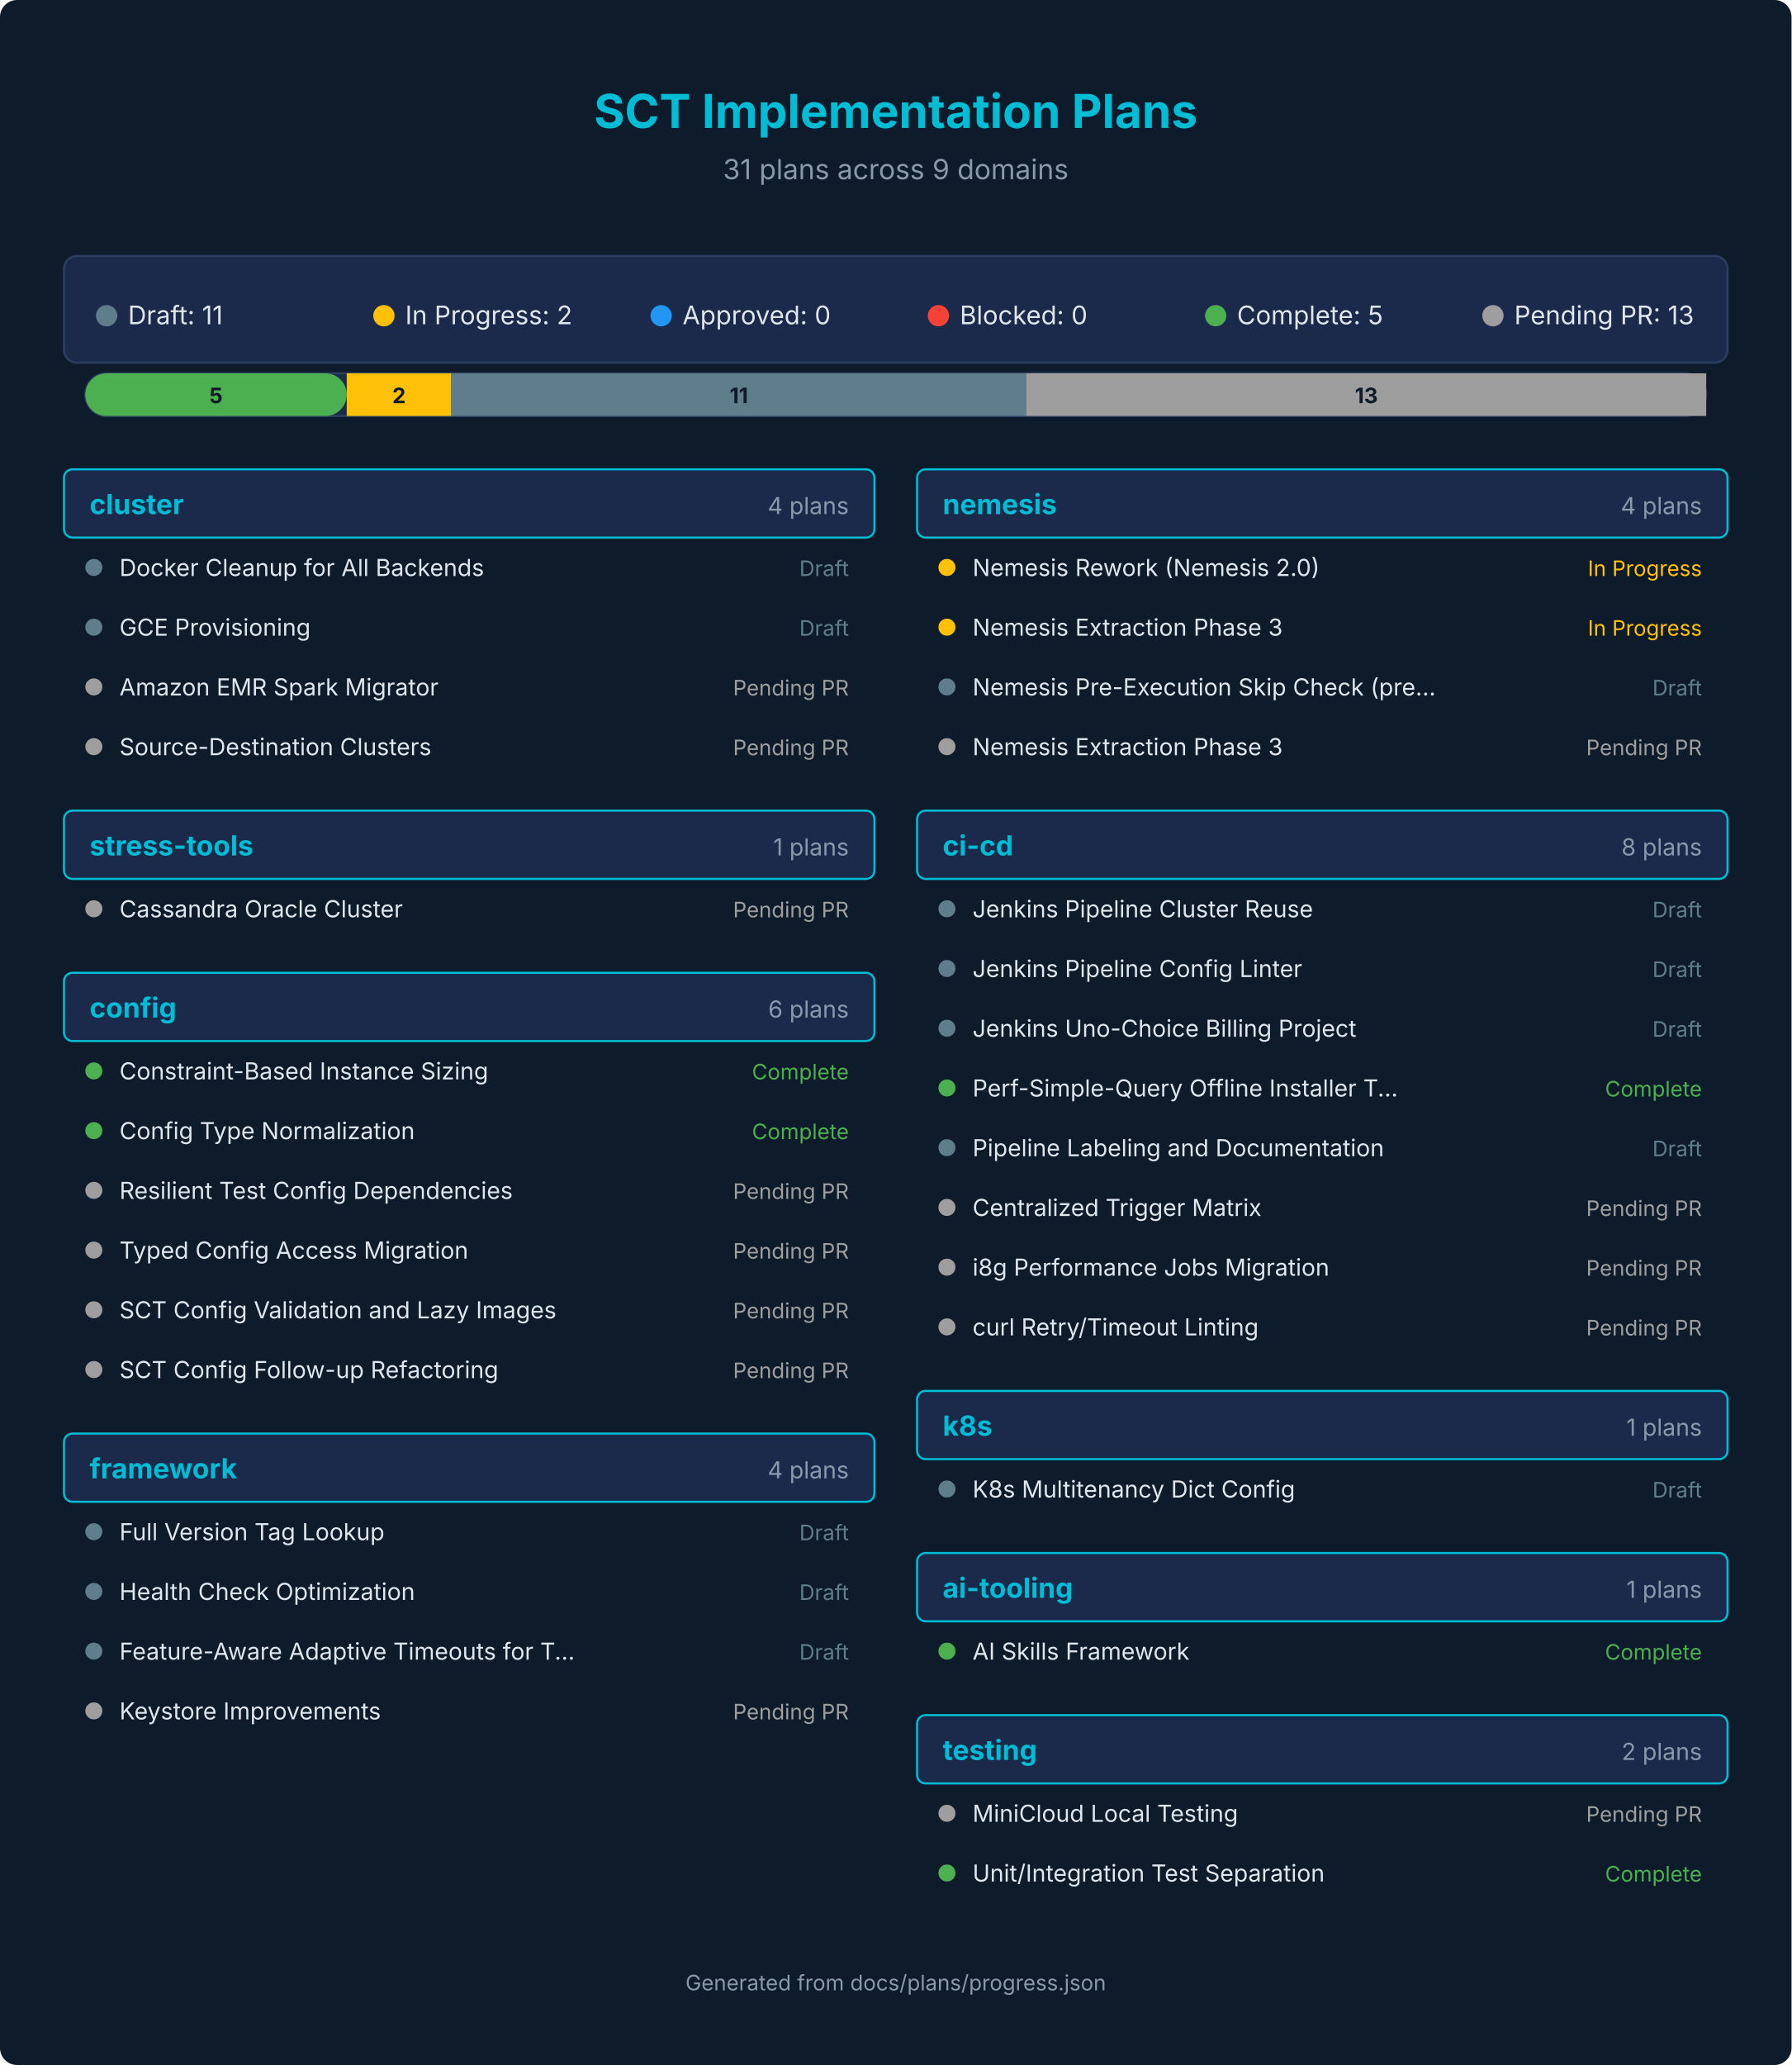
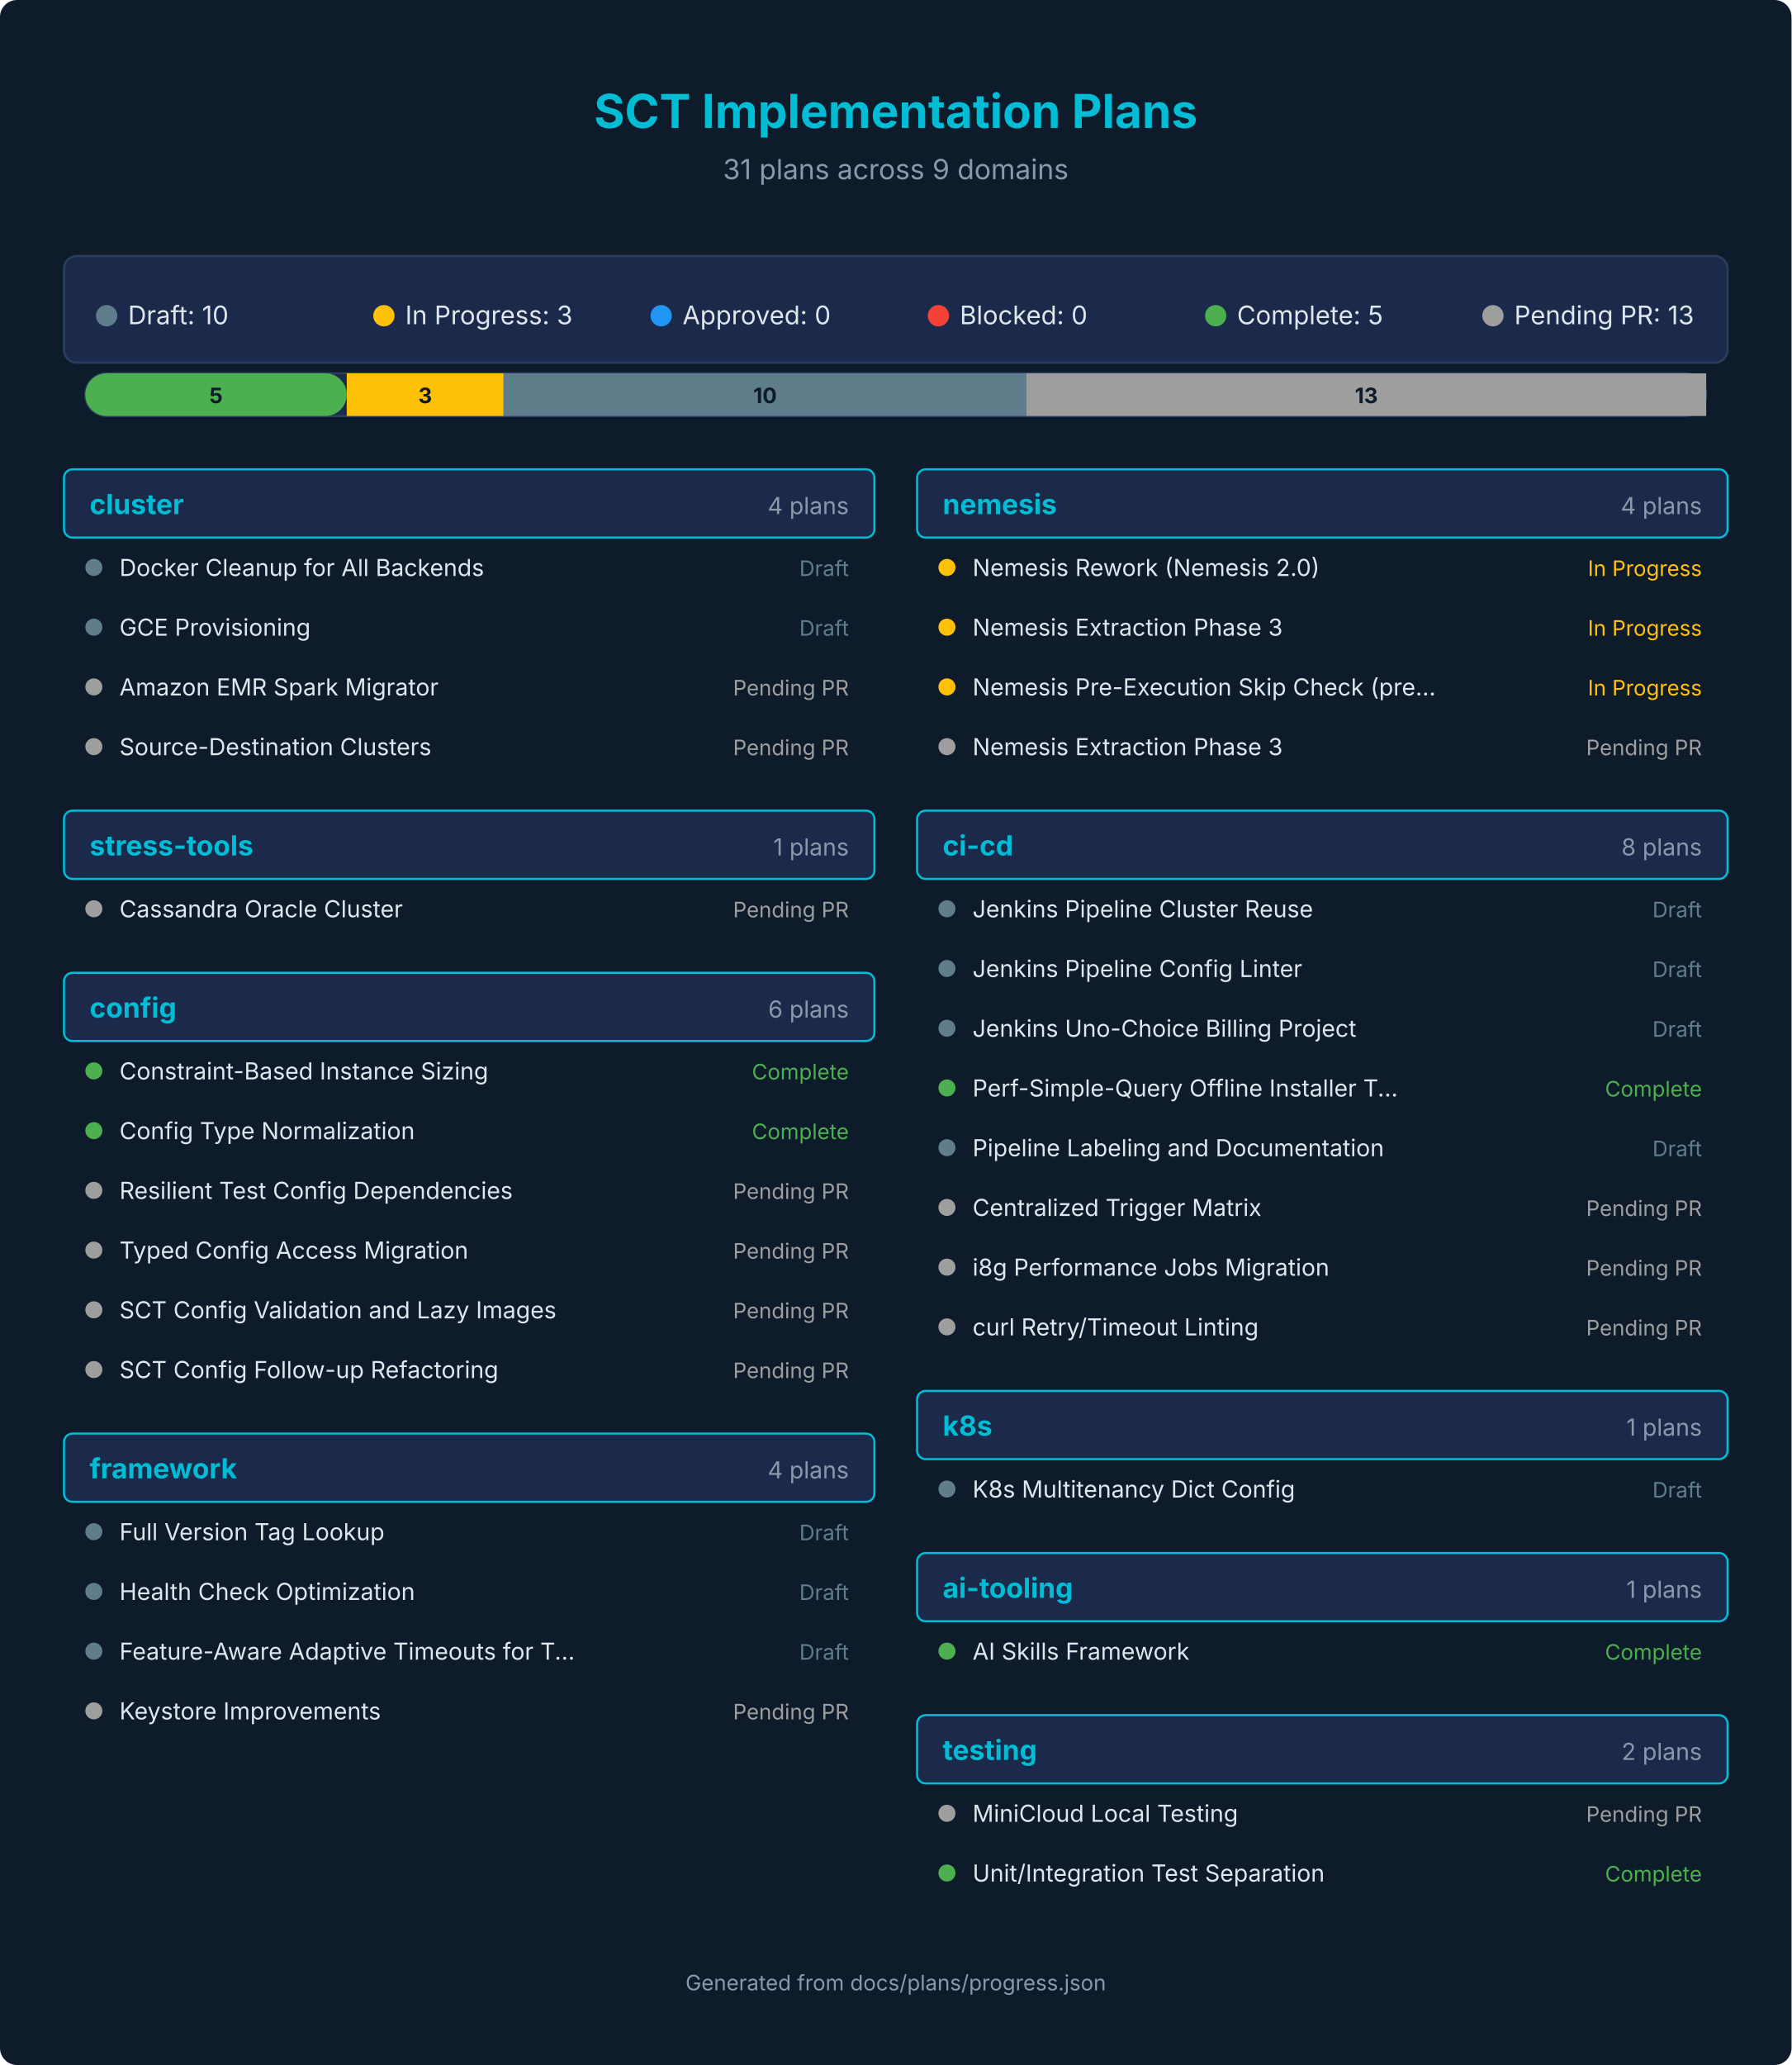
<svg xmlns="http://www.w3.org/2000/svg" width="840" height="968" viewBox="0 0 840 968">
  <rect width="840" height="968" fill="#0D1B2A" rx="8" />
  <text x="420" y="60" text-anchor="middle" font-family="system-ui, -apple-system, sans-serif" font-size="22" font-weight="bold" fill="#00BCD4">SCT Implementation Plans</text>
  <text x="420" y="84" text-anchor="middle" font-family="system-ui, -apple-system, sans-serif" font-size="13" fill="#8899AA">31 plans across 9 domains</text>
  <rect x="30" y="120" width="780" height="50" rx="6" fill="#1B2A4A" stroke="#2A3F5F" stroke-width="1" />
  <circle cx="50" cy="148" r="5" fill="#607D8B" />
-   <text x="60" y="152" font-family="system-ui, -apple-system, sans-serif" font-size="12" fill="#E0E6ED">Draft: 11</text>
+   <text x="60" y="152" font-family="system-ui, -apple-system, sans-serif" font-size="12" fill="#E0E6ED">Draft: 10</text>
  <circle cx="180" cy="148" r="5" fill="#FFC107" />
-   <text x="190" y="152" font-family="system-ui, -apple-system, sans-serif" font-size="12" fill="#E0E6ED">In Progress: 2</text>
+   <text x="190" y="152" font-family="system-ui, -apple-system, sans-serif" font-size="12" fill="#E0E6ED">In Progress: 3</text>
  <circle cx="310" cy="148" r="5" fill="#2196F3" />
  <text x="320" y="152" font-family="system-ui, -apple-system, sans-serif" font-size="12" fill="#E0E6ED">Approved: 0</text>
  <circle cx="440" cy="148" r="5" fill="#F44336" />
  <text x="450" y="152" font-family="system-ui, -apple-system, sans-serif" font-size="12" fill="#E0E6ED">Blocked: 0</text>
  <circle cx="570" cy="148" r="5" fill="#4CAF50" />
  <text x="580" y="152" font-family="system-ui, -apple-system, sans-serif" font-size="12" fill="#E0E6ED">Complete: 5</text>
  <circle cx="700" cy="148" r="5" fill="#9E9E9E" />
  <text x="710" y="152" font-family="system-ui, -apple-system, sans-serif" font-size="12" fill="#E0E6ED">Pending PR: 13</text>
  <rect x="40" y="175" width="760" height="20" rx="10" fill="#1B2A4A" stroke="#2A3F5F" stroke-width="1" />
  <rect x="40" y="175" width="122.581" height="20" rx="10" fill="#4CAF50" />
  <text x="101.29" y="189" text-anchor="middle" font-family="system-ui, -apple-system, sans-serif" font-size="10" font-weight="bold" fill="#0D1B2A">5</text>
-   <rect x="162.581" y="175" width="49.032" height="20" rx="0" fill="#FFC107" />
-   <text x="187.097" y="189" text-anchor="middle" font-family="system-ui, -apple-system, sans-serif" font-size="10" font-weight="bold" fill="#0D1B2A">2</text>
-   <rect x="211.613" y="175" width="269.677" height="20" rx="0" fill="#607D8B" />
-   <text x="346.452" y="189" text-anchor="middle" font-family="system-ui, -apple-system, sans-serif" font-size="10" font-weight="bold" fill="#0D1B2A">11</text>
+   <rect x="162.581" y="175" width="73.548" height="20" rx="0" fill="#FFC107" />
+   <text x="199.355" y="189" text-anchor="middle" font-family="system-ui, -apple-system, sans-serif" font-size="10" font-weight="bold" fill="#0D1B2A">3</text>
+   <rect x="236.129" y="175" width="245.161" height="20" rx="0" fill="#607D8B" />
+   <text x="358.71" y="189" text-anchor="middle" font-family="system-ui, -apple-system, sans-serif" font-size="10" font-weight="bold" fill="#0D1B2A">10</text>
  <rect x="481.29" y="175" width="318.71" height="20" rx="0" fill="#9E9E9E" />
  <text x="640.645" y="189" text-anchor="middle" font-family="system-ui, -apple-system, sans-serif" font-size="10" font-weight="bold" fill="#0D1B2A">13</text>
  <rect x="30" y="220" width="380" height="32" rx="4" fill="#1B2A4A" stroke="#00BCD4" stroke-width="1" />
  <text x="42" y="241" font-family="system-ui, -apple-system, sans-serif" font-size="13" font-weight="bold" fill="#00BCD4">cluster</text>
  <text x="398" y="241" text-anchor="end" font-family="system-ui, -apple-system, sans-serif" font-size="11" fill="#8899AA">4 plans</text>
  <circle cx="44" cy="266" r="4" fill="#607D8B" />
  <text x="56" y="270" font-family="system-ui, -apple-system, sans-serif" font-size="11" fill="#E0E6ED">Docker Cleanup for All Backends</text>
  <text x="398" y="270" text-anchor="end" font-family="system-ui, -apple-system, sans-serif" font-size="10" fill="#607D8B">Draft</text>
  <circle cx="44" cy="294" r="4" fill="#607D8B" />
  <text x="56" y="298" font-family="system-ui, -apple-system, sans-serif" font-size="11" fill="#E0E6ED">GCE Provisioning</text>
  <text x="398" y="298" text-anchor="end" font-family="system-ui, -apple-system, sans-serif" font-size="10" fill="#607D8B">Draft</text>
  <circle cx="44" cy="322" r="4" fill="#9E9E9E" />
  <text x="56" y="326" font-family="system-ui, -apple-system, sans-serif" font-size="11" fill="#E0E6ED">Amazon EMR Spark Migrator</text>
  <text x="398" y="326" text-anchor="end" font-family="system-ui, -apple-system, sans-serif" font-size="10" fill="#9E9E9E">Pending PR</text>
  <circle cx="44" cy="350" r="4" fill="#9E9E9E" />
  <text x="56" y="354" font-family="system-ui, -apple-system, sans-serif" font-size="11" fill="#E0E6ED">Source-Destination Clusters</text>
  <text x="398" y="354" text-anchor="end" font-family="system-ui, -apple-system, sans-serif" font-size="10" fill="#9E9E9E">Pending PR</text>
  <rect x="30" y="380" width="380" height="32" rx="4" fill="#1B2A4A" stroke="#00BCD4" stroke-width="1" />
  <text x="42" y="401" font-family="system-ui, -apple-system, sans-serif" font-size="13" font-weight="bold" fill="#00BCD4">stress-tools</text>
  <text x="398" y="401" text-anchor="end" font-family="system-ui, -apple-system, sans-serif" font-size="11" fill="#8899AA">1 plans</text>
  <circle cx="44" cy="426" r="4" fill="#9E9E9E" />
  <text x="56" y="430" font-family="system-ui, -apple-system, sans-serif" font-size="11" fill="#E0E6ED">Cassandra Oracle Cluster</text>
  <text x="398" y="430" text-anchor="end" font-family="system-ui, -apple-system, sans-serif" font-size="10" fill="#9E9E9E">Pending PR</text>
  <rect x="30" y="456" width="380" height="32" rx="4" fill="#1B2A4A" stroke="#00BCD4" stroke-width="1" />
  <text x="42" y="477" font-family="system-ui, -apple-system, sans-serif" font-size="13" font-weight="bold" fill="#00BCD4">config</text>
  <text x="398" y="477" text-anchor="end" font-family="system-ui, -apple-system, sans-serif" font-size="11" fill="#8899AA">6 plans</text>
  <circle cx="44" cy="502" r="4" fill="#4CAF50" />
  <text x="56" y="506" font-family="system-ui, -apple-system, sans-serif" font-size="11" fill="#E0E6ED">Constraint-Based Instance Sizing</text>
  <text x="398" y="506" text-anchor="end" font-family="system-ui, -apple-system, sans-serif" font-size="10" fill="#4CAF50">Complete</text>
  <circle cx="44" cy="530" r="4" fill="#4CAF50" />
  <text x="56" y="534" font-family="system-ui, -apple-system, sans-serif" font-size="11" fill="#E0E6ED">Config Type Normalization</text>
  <text x="398" y="534" text-anchor="end" font-family="system-ui, -apple-system, sans-serif" font-size="10" fill="#4CAF50">Complete</text>
  <circle cx="44" cy="558" r="4" fill="#9E9E9E" />
  <text x="56" y="562" font-family="system-ui, -apple-system, sans-serif" font-size="11" fill="#E0E6ED">Resilient Test Config Dependencies</text>
  <text x="398" y="562" text-anchor="end" font-family="system-ui, -apple-system, sans-serif" font-size="10" fill="#9E9E9E">Pending PR</text>
  <circle cx="44" cy="586" r="4" fill="#9E9E9E" />
  <text x="56" y="590" font-family="system-ui, -apple-system, sans-serif" font-size="11" fill="#E0E6ED">Typed Config Access Migration</text>
  <text x="398" y="590" text-anchor="end" font-family="system-ui, -apple-system, sans-serif" font-size="10" fill="#9E9E9E">Pending PR</text>
  <circle cx="44" cy="614" r="4" fill="#9E9E9E" />
  <text x="56" y="618" font-family="system-ui, -apple-system, sans-serif" font-size="11" fill="#E0E6ED">SCT Config Validation and Lazy Images</text>
  <text x="398" y="618" text-anchor="end" font-family="system-ui, -apple-system, sans-serif" font-size="10" fill="#9E9E9E">Pending PR</text>
  <circle cx="44" cy="642" r="4" fill="#9E9E9E" />
  <text x="56" y="646" font-family="system-ui, -apple-system, sans-serif" font-size="11" fill="#E0E6ED">SCT Config Follow-up Refactoring</text>
  <text x="398" y="646" text-anchor="end" font-family="system-ui, -apple-system, sans-serif" font-size="10" fill="#9E9E9E">Pending PR</text>
  <rect x="30" y="672" width="380" height="32" rx="4" fill="#1B2A4A" stroke="#00BCD4" stroke-width="1" />
  <text x="42" y="693" font-family="system-ui, -apple-system, sans-serif" font-size="13" font-weight="bold" fill="#00BCD4">framework</text>
  <text x="398" y="693" text-anchor="end" font-family="system-ui, -apple-system, sans-serif" font-size="11" fill="#8899AA">4 plans</text>
  <circle cx="44" cy="718" r="4" fill="#607D8B" />
  <text x="56" y="722" font-family="system-ui, -apple-system, sans-serif" font-size="11" fill="#E0E6ED">Full Version Tag Lookup</text>
  <text x="398" y="722" text-anchor="end" font-family="system-ui, -apple-system, sans-serif" font-size="10" fill="#607D8B">Draft</text>
  <circle cx="44" cy="746" r="4" fill="#607D8B" />
  <text x="56" y="750" font-family="system-ui, -apple-system, sans-serif" font-size="11" fill="#E0E6ED">Health Check Optimization</text>
  <text x="398" y="750" text-anchor="end" font-family="system-ui, -apple-system, sans-serif" font-size="10" fill="#607D8B">Draft</text>
  <circle cx="44" cy="774" r="4" fill="#607D8B" />
  <text x="56" y="778" font-family="system-ui, -apple-system, sans-serif" font-size="11" fill="#E0E6ED">Feature-Aware Adaptive Timeouts for T...</text>
  <text x="398" y="778" text-anchor="end" font-family="system-ui, -apple-system, sans-serif" font-size="10" fill="#607D8B">Draft</text>
  <circle cx="44" cy="802" r="4" fill="#9E9E9E" />
  <text x="56" y="806" font-family="system-ui, -apple-system, sans-serif" font-size="11" fill="#E0E6ED">Keystore Improvements</text>
  <text x="398" y="806" text-anchor="end" font-family="system-ui, -apple-system, sans-serif" font-size="10" fill="#9E9E9E">Pending PR</text>
  <rect x="430" y="220" width="380" height="32" rx="4" fill="#1B2A4A" stroke="#00BCD4" stroke-width="1" />
  <text x="442" y="241" font-family="system-ui, -apple-system, sans-serif" font-size="13" font-weight="bold" fill="#00BCD4">nemesis</text>
  <text x="798" y="241" text-anchor="end" font-family="system-ui, -apple-system, sans-serif" font-size="11" fill="#8899AA">4 plans</text>
  <circle cx="444" cy="266" r="4" fill="#FFC107" />
  <text x="456" y="270" font-family="system-ui, -apple-system, sans-serif" font-size="11" fill="#E0E6ED">Nemesis Rework (Nemesis 2.0)</text>
  <text x="798" y="270" text-anchor="end" font-family="system-ui, -apple-system, sans-serif" font-size="10" fill="#FFC107">In Progress</text>
  <circle cx="444" cy="294" r="4" fill="#FFC107" />
  <text x="456" y="298" font-family="system-ui, -apple-system, sans-serif" font-size="11" fill="#E0E6ED">Nemesis Extraction Phase 3</text>
  <text x="798" y="298" text-anchor="end" font-family="system-ui, -apple-system, sans-serif" font-size="10" fill="#FFC107">In Progress</text>
-   <circle cx="444" cy="322" r="4" fill="#607D8B" />
+   <circle cx="444" cy="322" r="4" fill="#FFC107" />
  <text x="456" y="326" font-family="system-ui, -apple-system, sans-serif" font-size="11" fill="#E0E6ED">Nemesis Pre-Execution Skip Check (pre...</text>
-   <text x="798" y="326" text-anchor="end" font-family="system-ui, -apple-system, sans-serif" font-size="10" fill="#607D8B">Draft</text>
+   <text x="798" y="326" text-anchor="end" font-family="system-ui, -apple-system, sans-serif" font-size="10" fill="#FFC107">In Progress</text>
  <circle cx="444" cy="350" r="4" fill="#9E9E9E" />
  <text x="456" y="354" font-family="system-ui, -apple-system, sans-serif" font-size="11" fill="#E0E6ED">Nemesis Extraction Phase 3</text>
  <text x="798" y="354" text-anchor="end" font-family="system-ui, -apple-system, sans-serif" font-size="10" fill="#9E9E9E">Pending PR</text>
  <rect x="430" y="380" width="380" height="32" rx="4" fill="#1B2A4A" stroke="#00BCD4" stroke-width="1" />
  <text x="442" y="401" font-family="system-ui, -apple-system, sans-serif" font-size="13" font-weight="bold" fill="#00BCD4">ci-cd</text>
  <text x="798" y="401" text-anchor="end" font-family="system-ui, -apple-system, sans-serif" font-size="11" fill="#8899AA">8 plans</text>
  <circle cx="444" cy="426" r="4" fill="#607D8B" />
  <text x="456" y="430" font-family="system-ui, -apple-system, sans-serif" font-size="11" fill="#E0E6ED">Jenkins Pipeline Cluster Reuse</text>
  <text x="798" y="430" text-anchor="end" font-family="system-ui, -apple-system, sans-serif" font-size="10" fill="#607D8B">Draft</text>
  <circle cx="444" cy="454" r="4" fill="#607D8B" />
  <text x="456" y="458" font-family="system-ui, -apple-system, sans-serif" font-size="11" fill="#E0E6ED">Jenkins Pipeline Config Linter</text>
  <text x="798" y="458" text-anchor="end" font-family="system-ui, -apple-system, sans-serif" font-size="10" fill="#607D8B">Draft</text>
  <circle cx="444" cy="482" r="4" fill="#607D8B" />
  <text x="456" y="486" font-family="system-ui, -apple-system, sans-serif" font-size="11" fill="#E0E6ED">Jenkins Uno-Choice Billing Project</text>
  <text x="798" y="486" text-anchor="end" font-family="system-ui, -apple-system, sans-serif" font-size="10" fill="#607D8B">Draft</text>
  <circle cx="444" cy="510" r="4" fill="#4CAF50" />
  <text x="456" y="514" font-family="system-ui, -apple-system, sans-serif" font-size="11" fill="#E0E6ED">Perf-Simple-Query Offline Installer T...</text>
  <text x="798" y="514" text-anchor="end" font-family="system-ui, -apple-system, sans-serif" font-size="10" fill="#4CAF50">Complete</text>
  <circle cx="444" cy="538" r="4" fill="#607D8B" />
  <text x="456" y="542" font-family="system-ui, -apple-system, sans-serif" font-size="11" fill="#E0E6ED">Pipeline Labeling and Documentation</text>
  <text x="798" y="542" text-anchor="end" font-family="system-ui, -apple-system, sans-serif" font-size="10" fill="#607D8B">Draft</text>
  <circle cx="444" cy="566" r="4" fill="#9E9E9E" />
  <text x="456" y="570" font-family="system-ui, -apple-system, sans-serif" font-size="11" fill="#E0E6ED">Centralized Trigger Matrix</text>
  <text x="798" y="570" text-anchor="end" font-family="system-ui, -apple-system, sans-serif" font-size="10" fill="#9E9E9E">Pending PR</text>
  <circle cx="444" cy="594" r="4" fill="#9E9E9E" />
  <text x="456" y="598" font-family="system-ui, -apple-system, sans-serif" font-size="11" fill="#E0E6ED">i8g Performance Jobs Migration</text>
  <text x="798" y="598" text-anchor="end" font-family="system-ui, -apple-system, sans-serif" font-size="10" fill="#9E9E9E">Pending PR</text>
  <circle cx="444" cy="622" r="4" fill="#9E9E9E" />
  <text x="456" y="626" font-family="system-ui, -apple-system, sans-serif" font-size="11" fill="#E0E6ED">curl Retry/Timeout Linting</text>
  <text x="798" y="626" text-anchor="end" font-family="system-ui, -apple-system, sans-serif" font-size="10" fill="#9E9E9E">Pending PR</text>
  <rect x="430" y="652" width="380" height="32" rx="4" fill="#1B2A4A" stroke="#00BCD4" stroke-width="1" />
  <text x="442" y="673" font-family="system-ui, -apple-system, sans-serif" font-size="13" font-weight="bold" fill="#00BCD4">k8s</text>
  <text x="798" y="673" text-anchor="end" font-family="system-ui, -apple-system, sans-serif" font-size="11" fill="#8899AA">1 plans</text>
  <circle cx="444" cy="698" r="4" fill="#607D8B" />
  <text x="456" y="702" font-family="system-ui, -apple-system, sans-serif" font-size="11" fill="#E0E6ED">K8s Multitenancy Dict Config</text>
  <text x="798" y="702" text-anchor="end" font-family="system-ui, -apple-system, sans-serif" font-size="10" fill="#607D8B">Draft</text>
  <rect x="430" y="728" width="380" height="32" rx="4" fill="#1B2A4A" stroke="#00BCD4" stroke-width="1" />
  <text x="442" y="749" font-family="system-ui, -apple-system, sans-serif" font-size="13" font-weight="bold" fill="#00BCD4">ai-tooling</text>
  <text x="798" y="749" text-anchor="end" font-family="system-ui, -apple-system, sans-serif" font-size="11" fill="#8899AA">1 plans</text>
  <circle cx="444" cy="774" r="4" fill="#4CAF50" />
  <text x="456" y="778" font-family="system-ui, -apple-system, sans-serif" font-size="11" fill="#E0E6ED">AI Skills Framework</text>
  <text x="798" y="778" text-anchor="end" font-family="system-ui, -apple-system, sans-serif" font-size="10" fill="#4CAF50">Complete</text>
  <rect x="430" y="804" width="380" height="32" rx="4" fill="#1B2A4A" stroke="#00BCD4" stroke-width="1" />
  <text x="442" y="825" font-family="system-ui, -apple-system, sans-serif" font-size="13" font-weight="bold" fill="#00BCD4">testing</text>
  <text x="798" y="825" text-anchor="end" font-family="system-ui, -apple-system, sans-serif" font-size="11" fill="#8899AA">2 plans</text>
  <circle cx="444" cy="850" r="4" fill="#9E9E9E" />
  <text x="456" y="854" font-family="system-ui, -apple-system, sans-serif" font-size="11" fill="#E0E6ED">MiniCloud Local Testing</text>
  <text x="798" y="854" text-anchor="end" font-family="system-ui, -apple-system, sans-serif" font-size="10" fill="#9E9E9E">Pending PR</text>
  <circle cx="444" cy="878" r="4" fill="#4CAF50" />
  <text x="456" y="882" font-family="system-ui, -apple-system, sans-serif" font-size="11" fill="#E0E6ED">Unit/Integration Test Separation</text>
  <text x="798" y="882" text-anchor="end" font-family="system-ui, -apple-system, sans-serif" font-size="10" fill="#4CAF50">Complete</text>
  <text x="420" y="933" text-anchor="middle" font-family="system-ui, -apple-system, sans-serif" font-size="10" fill="#8899AA">Generated from docs/plans/progress.json</text>
</svg>
